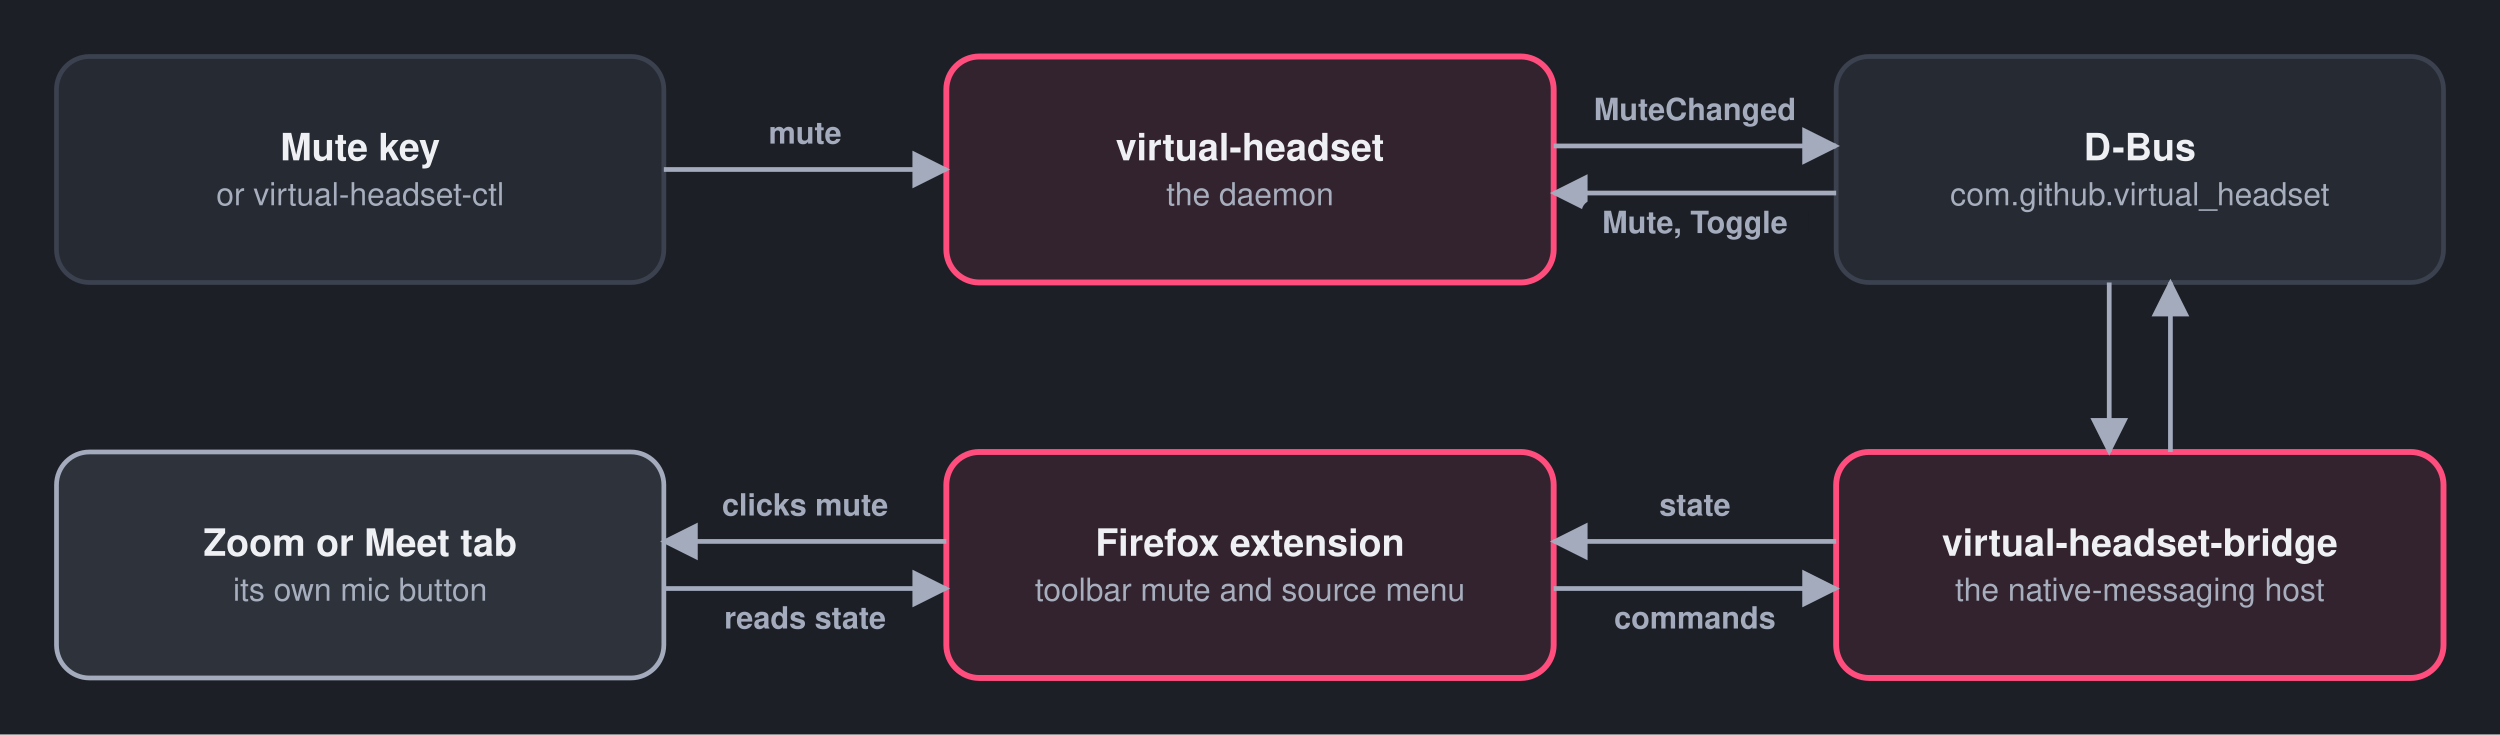
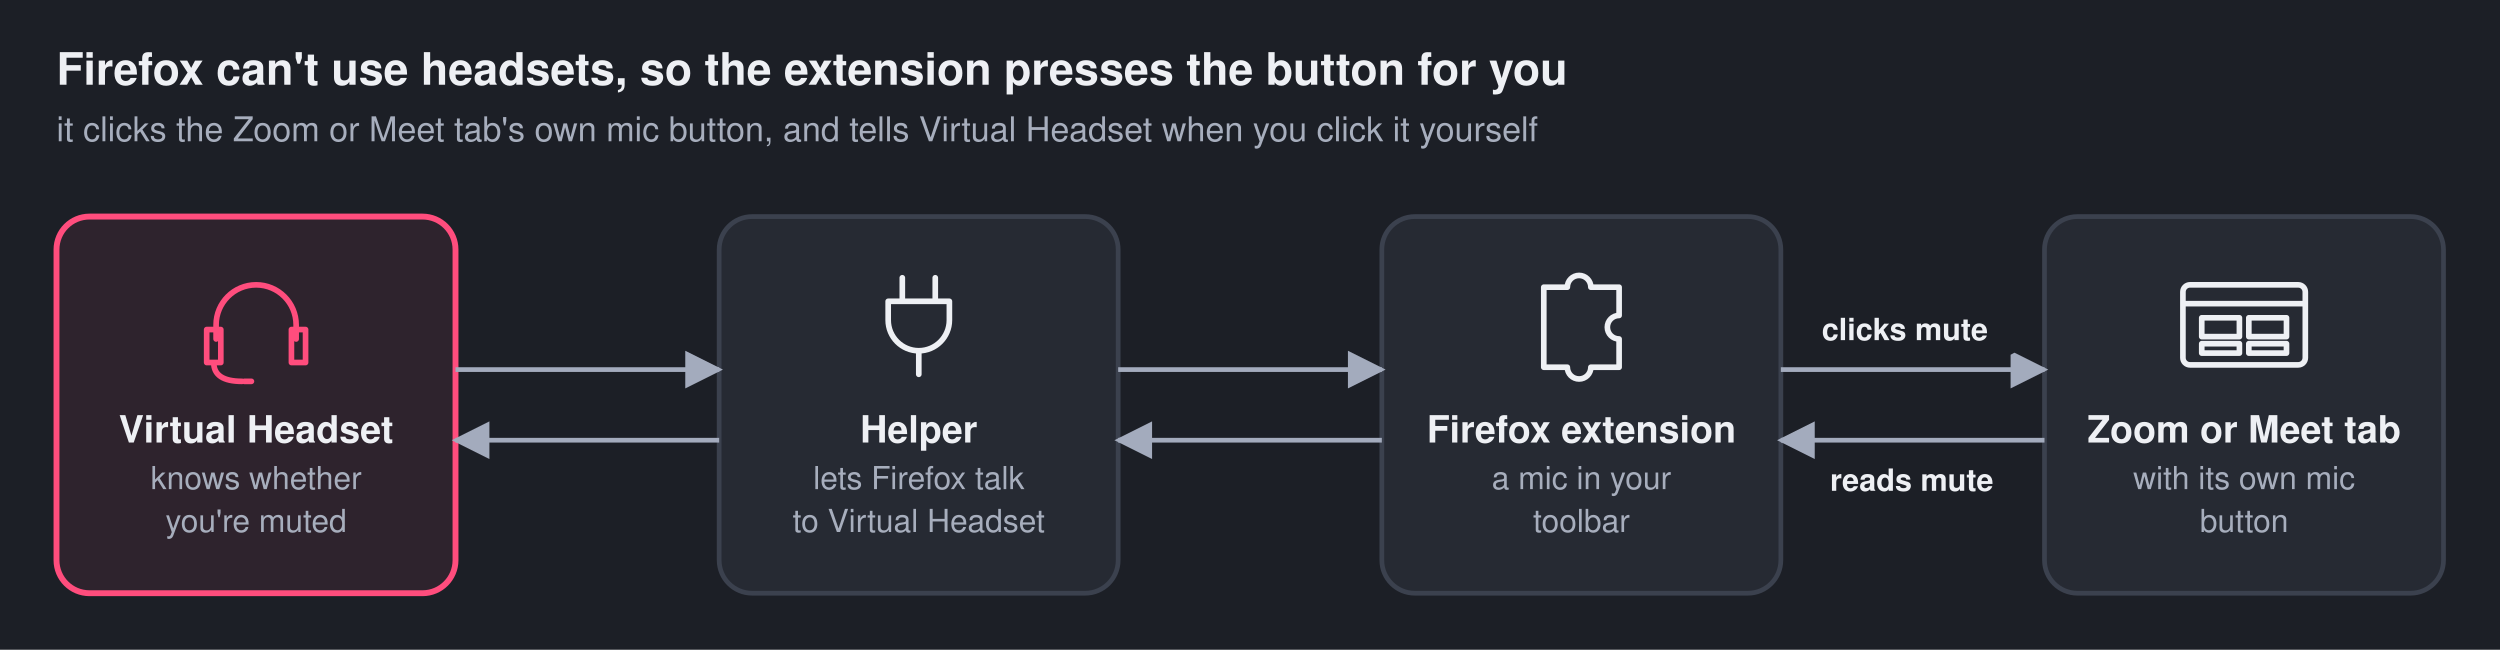
- <svg xmlns="http://www.w3.org/2000/svg" viewBox="0 0 1062 312" width="1062" height="312" role="img">
+ <svg xmlns="http://www.w3.org/2000/svg" viewBox="0 0 1062 276" width="1062" height="276" role="img">
  <style>
  text { font-family: -apple-system, 'Segoe UI', Helvetica, Arial, sans-serif; fill: #eef0f4; }
  .bg { fill: #1c1f26; }
  .box { fill: #262a33; stroke: #3b414e; stroke-width: 2; }
-   .key { fill: #ff4d7d; fill-opacity: .1; stroke: #ff4d7d; stroke-width: 2.5; }
-   .end { fill: #a3abbd; fill-opacity: .14; stroke: #a3abbd; stroke-width: 2; }
-   .group { fill: none; stroke: #a7aebd; stroke-width: 1.5; stroke-dasharray: 6 5; }
+   .key { fill: #ff4d7d; fill-opacity: .08; stroke: #ff4d7d; stroke-width: 2.5; }
+   .head { font-size: 19px; font-weight: 700; }
+   .lede { font-size: 14.5px; fill: #a7aebd; }
  .title { font-size: 16px; font-weight: 650; }
  .sub { font-size: 13.5px; fill: #a7aebd; }
-   .label { font-size: 13px; font-weight: 550; fill: #a3abbd; }
+   .label { font-size: 13px; font-weight: 600; fill: #eef0f4; }
  .axis { font-size: 12.5px; fill: #a7aebd; }
+   .axis-strong { font-size: 12.5px; font-weight: 650; fill: #eef0f4; }
  .edge { fill: none; stroke: #a3abbd; stroke-width: 2; marker-end: url(#arrow); }
  .tick { stroke: #a7aebd; stroke-width: 1.5; stroke-dasharray: 4 4; }
  .tag { fill: #1c1f26; }
-   .head { fill: #a3abbd; }
+   .arrowhead { fill: #a3abbd; }
+   .badge { fill: #ff4d7d; }
+   .badge-text { font-size: 12px; font-weight: 700; fill: #ffffff; }
+   .ink { fill: none; stroke: #eef0f4; stroke-width: 2.4; stroke-linecap: round; stroke-linejoin: round; }
+   .ink-live { fill: none; stroke: #ff4d7d; stroke-width: 2.4; stroke-linecap: round; stroke-linejoin: round; }
  .seg-quiet { fill: #262a33; stroke: #3b414e; stroke-width: 1.5; }
  .seg-live { fill: #ff4d7d; fill-opacity: .2; stroke: #ff4d7d; stroke-width: 1.5; }
  .seg-ok { fill: #5ad18a; fill-opacity: .2; stroke: #5ad18a; stroke-width: 1.5; }
  .seg-mono { fill: #a3abbd; fill-opacity: .16; stroke: #a3abbd; stroke-width: 1.5; }
</style>
  <defs>
    <marker id="arrow" viewBox="0 0 10 10" refX="9" refY="5" markerWidth="8" markerHeight="8" orient="auto-start-reverse">
-       <path class="head" d="M0 0L10 5L0 10z" />
+       <path class="arrowhead" d="M0 0L10 5L0 10z" />
    </marker>
  </defs>
-   <rect class="bg" width="1062" height="312" />
-   <rect class="box" x="24" y="24" width="258" height="96" rx="14" />
-   <text class="title" x="153" y="68.1" text-anchor="middle">Mute key</text>
-   <text class="sub" x="153" y="87.2" text-anchor="middle">or virtual-headset-ctl</text>
-   <rect class="key" x="402" y="24" width="258" height="96" rx="14" />
-   <text class="title" x="531" y="68.1" text-anchor="middle">virtual-headset</text>
-   <text class="sub" x="531" y="87.2" text-anchor="middle">the daemon</text>
-   <rect class="box" x="780" y="24" width="258" height="96" rx="14" />
-   <text class="title" x="909" y="68.1" text-anchor="middle">D-Bus</text>
-   <text class="sub" x="909" y="87.2" text-anchor="middle">com.github.virtual_headset</text>
-   <rect class="key" x="780" y="192" width="258" height="96" rx="14" />
-   <text class="title" x="909" y="236.1" text-anchor="middle">virtual-headset-bridge</text>
-   <text class="sub" x="909" y="255.2" text-anchor="middle">the native-messaging host</text>
-   <rect class="key" x="402" y="192" width="258" height="96" rx="14" />
-   <text class="title" x="531" y="236.1" text-anchor="middle">Firefox extension</text>
-   <text class="sub" x="531" y="255.2" text-anchor="middle">toolbar mute and source menu</text>
-   <rect class="end" x="24" y="192" width="258" height="96" rx="14" />
-   <text class="title" x="153" y="236.1" text-anchor="middle">Zoom or Meet tab</text>
-   <text class="sub" x="153" y="255.2" text-anchor="middle">its own mic button</text>
-   <path class="edge" d="M282 72L402 72" />
-   <rect class="tag" x="322" y="47" width="40.1" height="19" rx="5" />
-   <text class="label" x="342" y="61" text-anchor="middle">mute</text>
-   <path class="edge" d="M660 62L780 62" />
-   <rect class="tag" x="675.4" y="37" width="89.2" height="19" rx="5" />
-   <text class="label" x="720" y="51" text-anchor="middle">MuteChanged</text>
-   <path class="edge" d="M780 82L660 82" />
-   <rect class="tag" x="671.9" y="85" width="96.2" height="19" rx="5" />
-   <text class="label" x="720" y="99" text-anchor="middle">Mute, Toggle</text>
-   <path class="edge" d="M896 120L896 192" />
-   <path class="edge" d="M922 192L922 120" />
-   <path class="edge" d="M780 230L660 230" />
-   <rect class="tag" x="696.5" y="205" width="47.1" height="19" rx="5" />
-   <text class="label" x="720" y="219" text-anchor="middle">state</text>
-   <path class="edge" d="M660 250L780 250" />
-   <rect class="tag" x="685.9" y="253" width="68.2" height="19" rx="5" />
-   <text class="label" x="720" y="267" text-anchor="middle">commands</text>
-   <path class="edge" d="M402 230L282 230" />
-   <rect class="tag" x="297.4" y="205" width="89.2" height="19" rx="5" />
-   <text class="label" x="342" y="219" text-anchor="middle">clicks mute</text>
-   <path class="edge" d="M282 250L402 250" />
-   <rect class="tag" x="297.4" y="253" width="89.2" height="19" rx="5" />
-   <text class="label" x="342" y="267" text-anchor="middle">reads state</text>
+   <rect class="bg" width="1062" height="276" />
+   <text class="head" x="24" y="36">Firefox can't use headsets, so the extension presses the button for you</text>
+   <text class="lede" x="24" y="60">it clicks the Zoom or Meet tab's own mic button, and tells Virtual Headset when you click it yourself</text>
+   <rect class="key" x="24" y="92" width="169.5" height="160" rx="14" />
+   <path class="ink-live" transform="translate(108.8 138)" d="M-17 6v-6a17 17 0 0 1 34 0v6M-21 2h6v14h-6zM15 2h6v14h-6zM-18 16q0 8 12 8M-5 24h3" />
+   <text class="title" x="108.8" y="188" text-anchor="middle">Virtual Headset</text>
+   <text class="sub" x="108.8" y="207.8" text-anchor="middle">knows whether</text>
+   <text class="sub" x="108.8" y="226" text-anchor="middle">you're muted</text>
+   <rect class="box" x="305.5" y="92" width="169.5" height="160" rx="14" />
+   <path class="ink" transform="translate(390.3 138)" d="M-7 -20v10M7 -20v10M-13 -10h26v8a13 13 0 0 1 -26 0zM0 11v10" />
+   <text class="title" x="390.3" y="188" text-anchor="middle">Helper</text>
+   <text class="sub" x="390.3" y="207.8" text-anchor="middle">lets Firefox talk</text>
+   <text class="sub" x="390.3" y="226" text-anchor="middle">to Virtual Headset</text>
+   <rect class="box" x="587" y="92" width="169.5" height="160" rx="14" />
+   <path class="ink" transform="translate(671.8 138)" d="M-16 -16h10a5 5 0 1 1 10 0h12v12a5 5 0 1 0 0 10v12h-12a5 5 0 1 1 -10 0h-10z" />
+   <text class="title" x="671.8" y="188" text-anchor="middle">Firefox extension</text>
+   <text class="sub" x="671.8" y="207.8" text-anchor="middle">a mic in your</text>
+   <text class="sub" x="671.8" y="226" text-anchor="middle">toolbar</text>
+   <rect class="box" x="868.5" y="92" width="169.5" height="160" rx="14" />
+   <path class="ink" transform="translate(953.3 138)" d="M-23 -17h46a3 3 0 0 1 3 3v28a3 3 0 0 1 -3 3h-46a3 3 0 0 1 -3 -3v-28a3 3 0 0 1 3 -3zM-26 -9h52M-18 -3h16v8h-16zM2 -3h16v8h-16zM-18 8h16v4h-16zM2 8h16v4h-16z" />
+   <text class="title" x="953.3" y="188" text-anchor="middle">Zoom or Meet tab</text>
+   <text class="sub" x="953.3" y="207.8" text-anchor="middle">with its own mic</text>
+   <text class="sub" x="953.3" y="226" text-anchor="middle">button</text>
+   <path class="edge" d="M193.5 157L305.5 157" />
+   <path class="edge" d="M305.5 187L193.5 187" />
+   <path class="edge" d="M475 157L587 157" />
+   <path class="edge" d="M587 187L475 187" />
+   <path class="edge" d="M756.5 157L868.5 157" />
+   <rect class="tag" x="766.9" y="129" width="91.2" height="22" rx="6" />
+   <text class="label" x="773.9" y="144.5">clicks mute</text>
+   <path class="edge" d="M868.5 187L756.5 187" />
+   <rect class="tag" x="770.4" y="193" width="84.2" height="22" rx="6" />
+   <text class="label" x="777.4" y="208.5">reads mute</text>
</svg>
